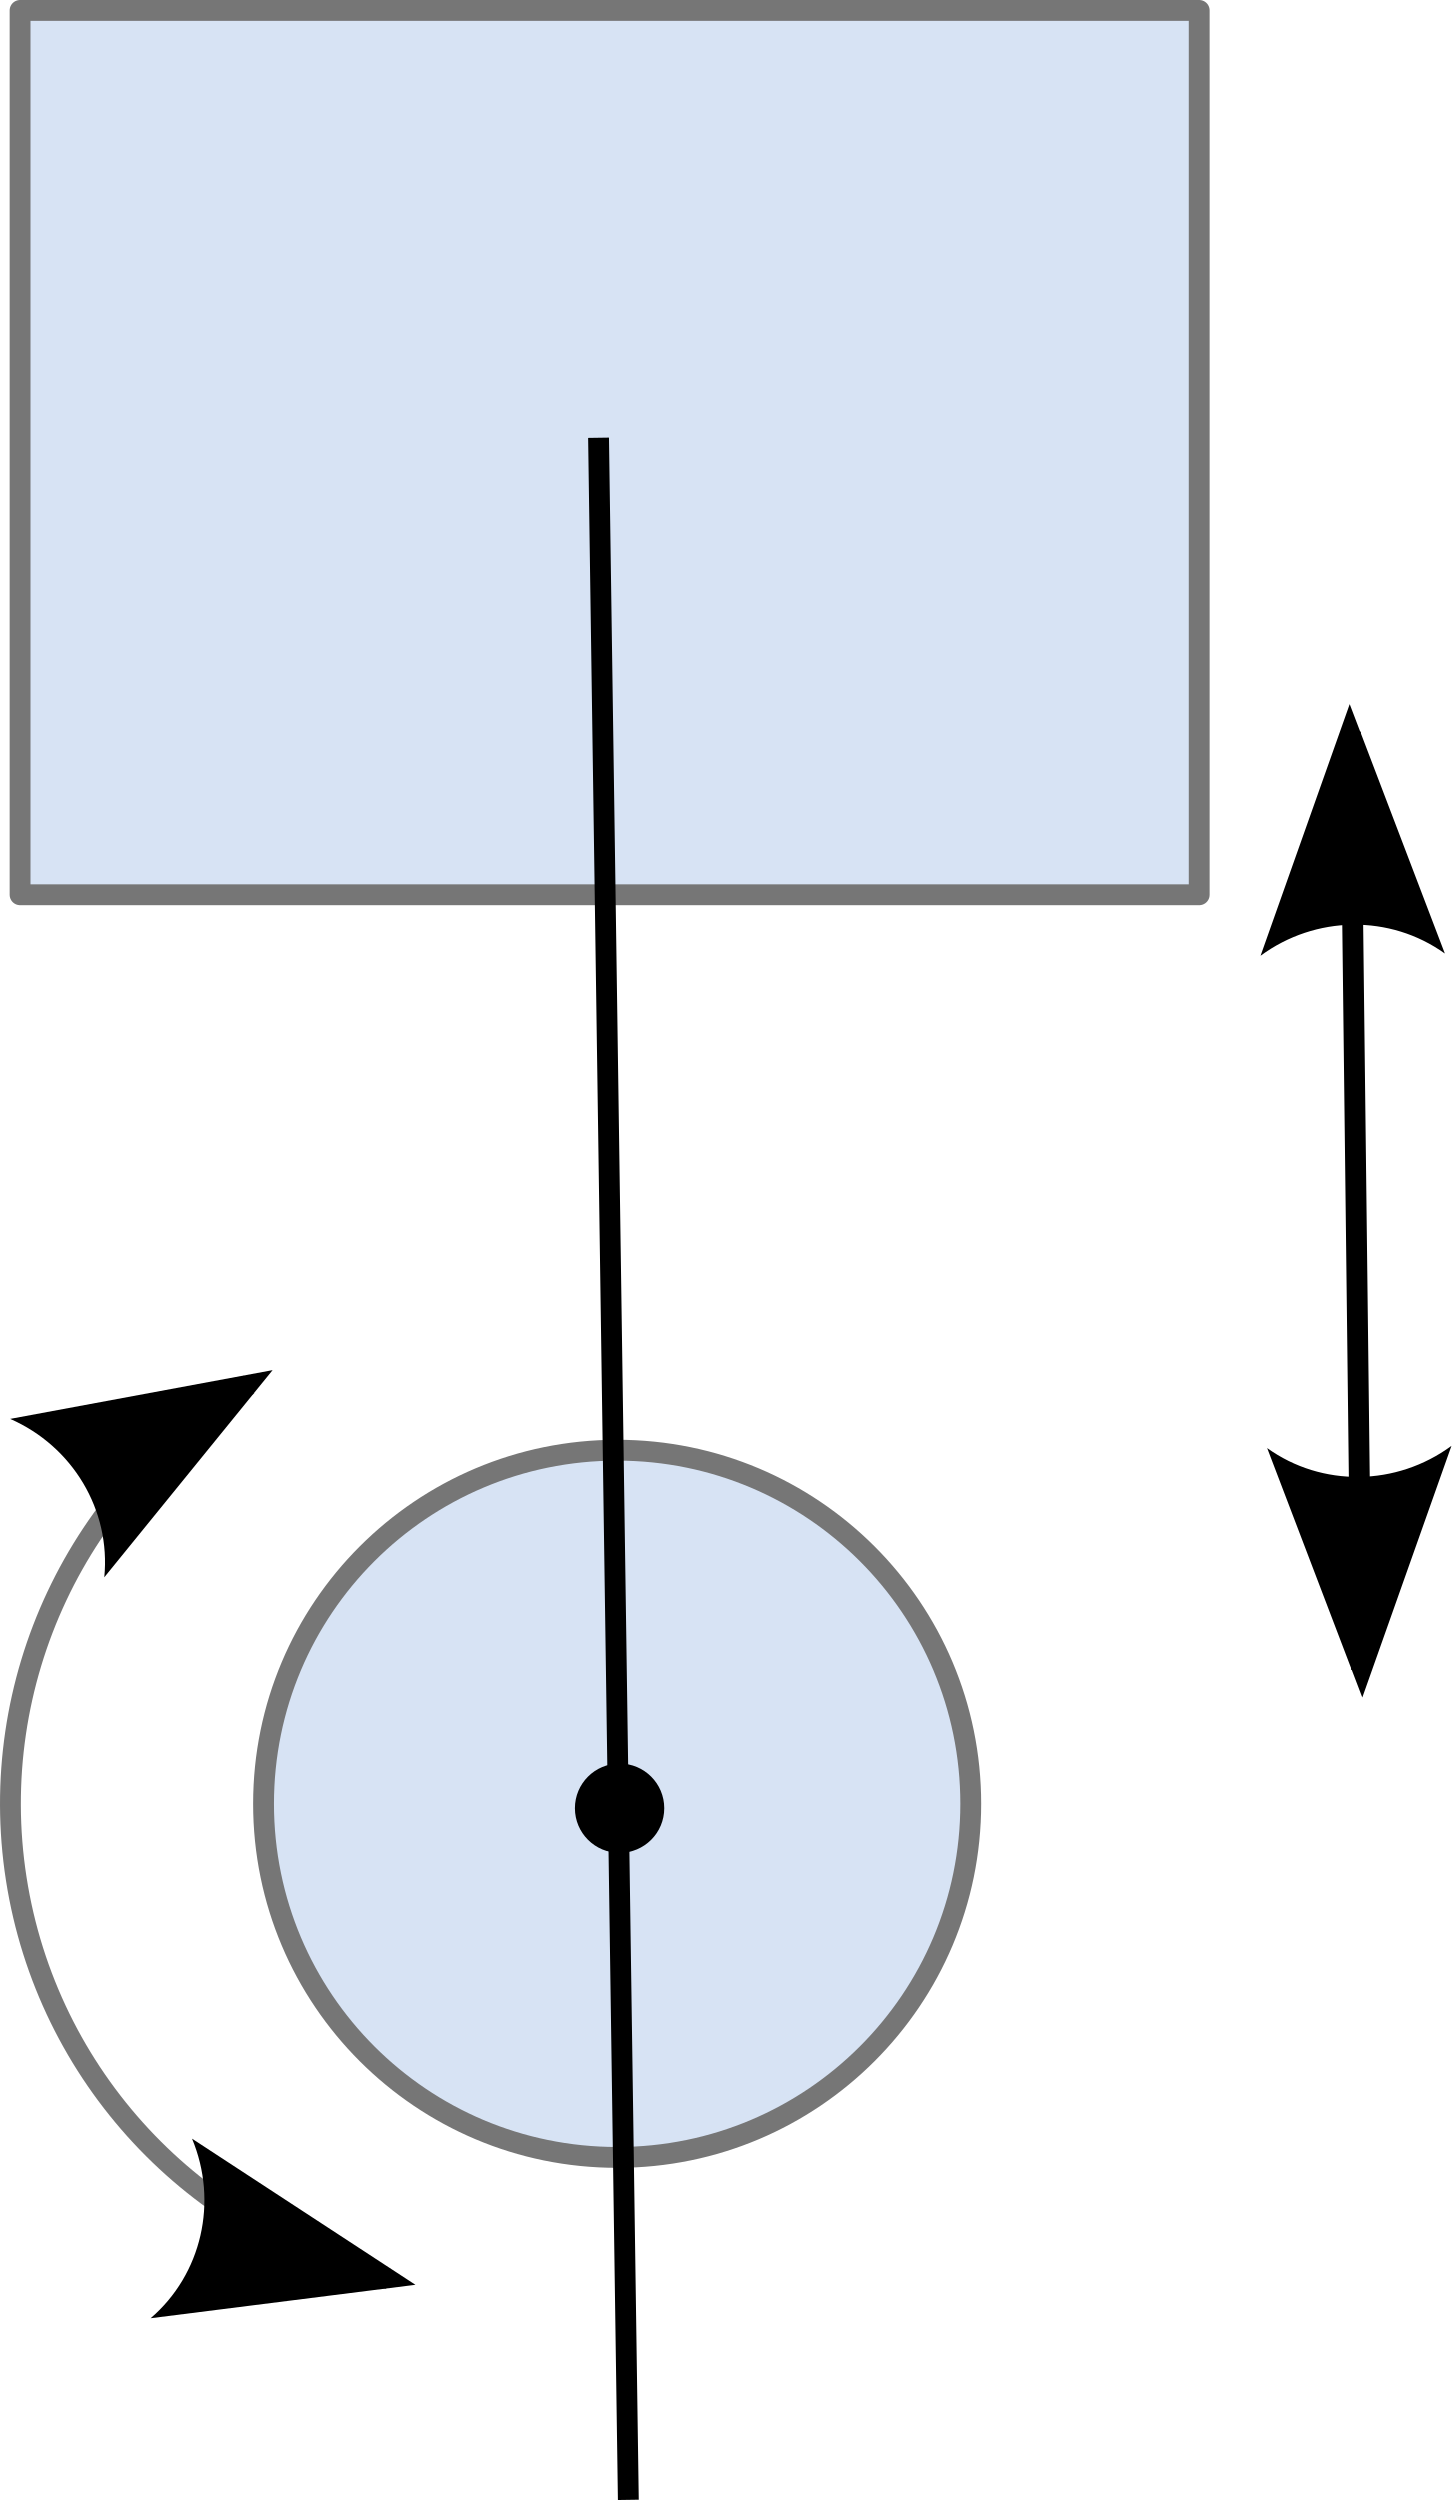
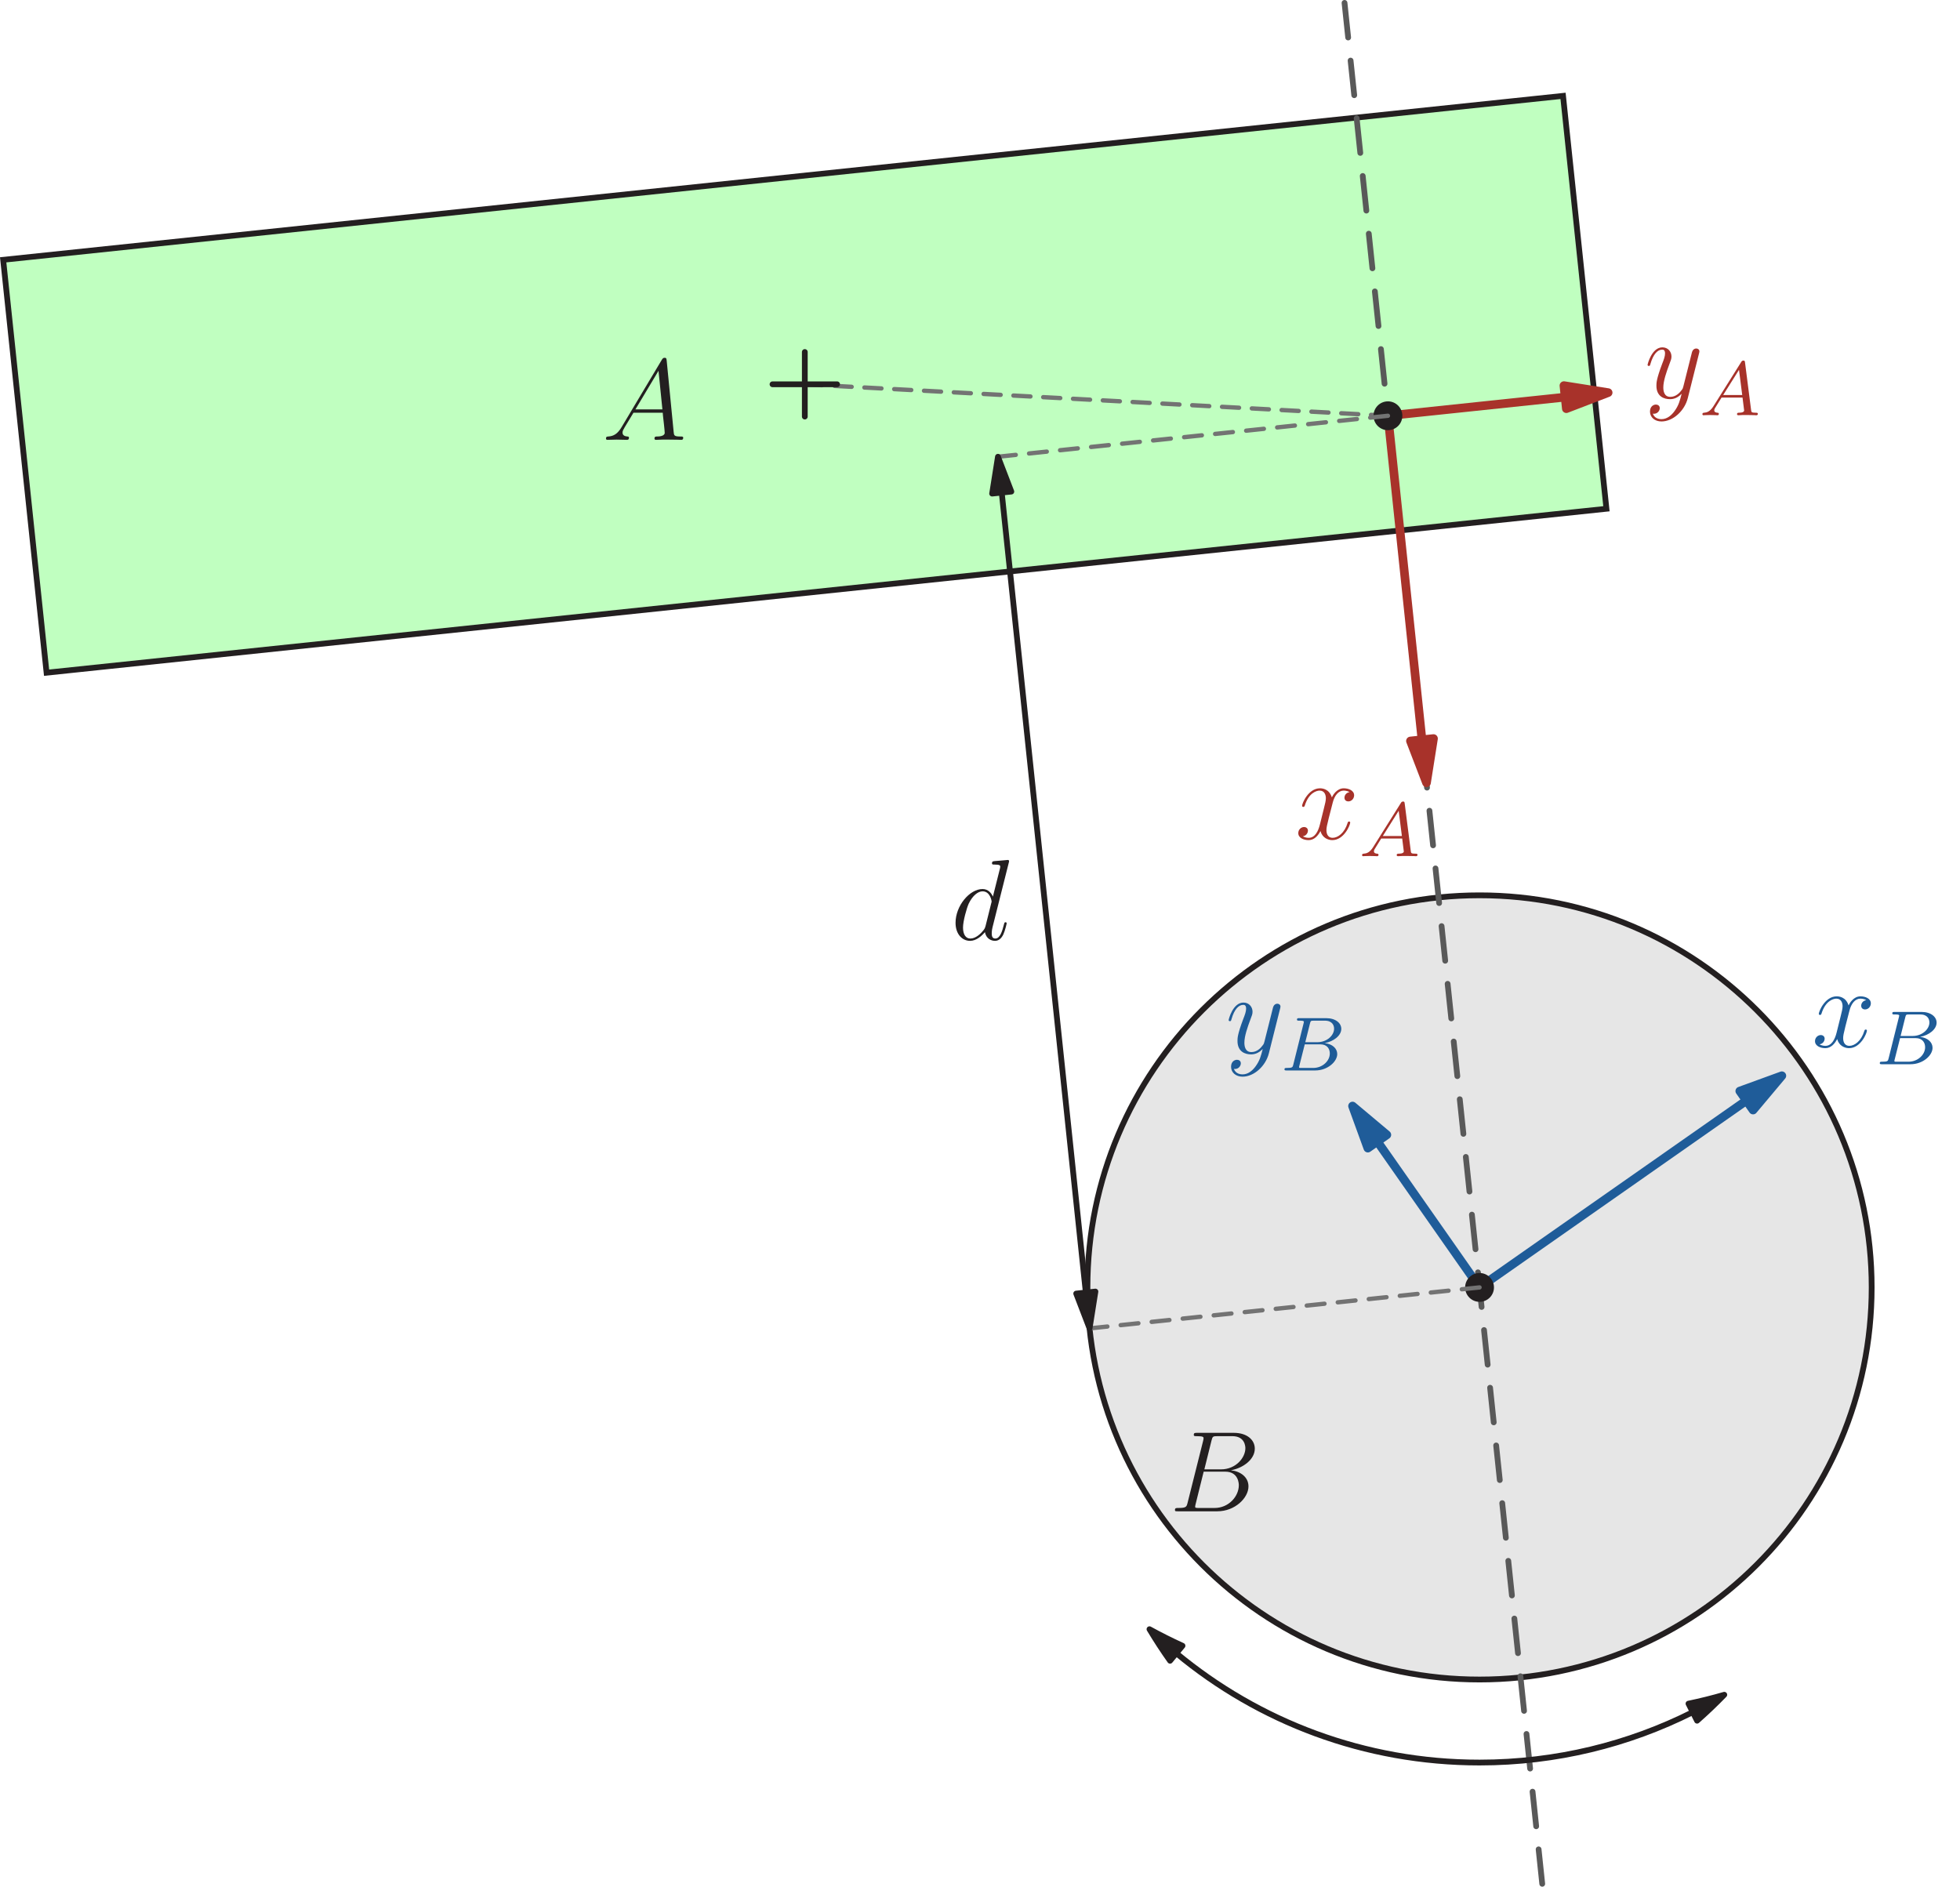
- <svg xmlns="http://www.w3.org/2000/svg" width="69.632" height="119.937" id="svg5128" version="1.1">
-   <defs id="defs5130">
-     <marker orient="auto" refY="0" refX="0" id="Arrow2Lend" style="overflow:visible">
-       <path id="path3807" style="font-size:12px;fill-rule:evenodd;stroke-width:0.625;stroke-linejoin:round" d="M 8.719,4.034 -2.207,0.016 8.719,-4.002 c -1.745,2.372 -1.735,5.617 -6e-7,8.035 z" transform="matrix(-1.1,0,0,-1.1,-1.1,0)" />
-     </marker>
-     <marker orient="auto" refY="0" refX="0" id="Arrow1Lend" style="overflow:visible">
-       <path id="path3789" d="M 0,0 5,-5 -12.5,0 5,5 Z" style="fill-rule:evenodd;stroke:#000000;stroke-width:1pt;marker-start:none" transform="matrix(-0.8,0,0,-0.8,-10,0)" />
-     </marker>
-     <marker orient="auto" refY="0" refX="0" id="Arrow2Lstart" style="overflow:visible">
-       <path id="path3804" style="font-size:12px;fill-rule:evenodd;stroke-width:0.625;stroke-linejoin:round" d="M 8.719,4.034 -2.207,0.016 8.719,-4.002 c -1.745,2.372 -1.735,5.617 -6e-7,8.035 z" transform="matrix(1.1,0,0,1.1,1.1,0)" />
-     </marker>
-     <marker orient="auto" refY="0" refX="0" id="Arrow1Mstart" style="overflow:visible">
-       <path id="path3792" d="M 0,0 5,-5 -12.5,0 5,5 Z" style="fill-rule:evenodd;stroke:#000000;stroke-width:1pt;marker-start:none" transform="matrix(0.4,0,0,0.4,4,0)" />
-     </marker>
-     <marker orient="auto" refY="0" refX="0" id="Arrow1Lstart" style="overflow:visible">
-       <path id="path3786" d="M 0,0 5,-5 -12.5,0 5,5 Z" style="fill-rule:evenodd;stroke:#000000;stroke-width:1pt;marker-start:none" transform="matrix(0.8,0,0,0.8,10,0)" />
-     </marker>
+ <svg xmlns="http://www.w3.org/2000/svg" xmlns:xlink="http://www.w3.org/1999/xlink" version="1.1" width="203.94pt" height="196.322pt" viewBox="200.825 97.122 203.94 196.322">
+   <defs>
+     <path id="g0-65" d="M1.474-.948C1.108-.367 .781-.287 .494-.263C.414-.255 .319-.247 .319-.112C.319-.088 .335 0 .43 0C.502 0 .55-.024 1.108-.024C1.65-.024 1.833 0 1.873 0S2.032 0 2.032-.151C2.032-.255 1.929-.263 1.889-.263C1.722-.271 1.554-.335 1.554-.51C1.554-.63 1.618-.733 1.769-.964L2.311-1.841H4.495L4.663-.494C4.663-.383 4.519-.263 4.144-.263C4.025-.263 3.921-.263 3.921-.112C3.921-.104 3.929 0 4.057 0C4.136 0 4.439-.016 4.511-.024H5.013C5.731-.024 5.866 0 5.93 0C5.962 0 6.089 0 6.089-.151C6.089-.263 5.986-.263 5.858-.263C5.42-.263 5.412-.335 5.388-.534L4.758-5.46C4.734-5.635 4.726-5.691 4.591-5.691C4.447-5.691 4.4-5.611 4.352-5.531L1.474-.948ZM2.479-2.104L4.129-4.726L4.463-2.104H2.479Z" />
+     <path id="g0-66" d="M1.347-.63C1.275-.327 1.259-.263 .669-.263C.518-.263 .422-.263 .422-.112C.422 0 .526 0 .662 0H3.618C4.933 0 5.914-.933 5.914-1.706C5.914-2.287 5.412-2.758 4.615-2.845C5.539-3.021 6.336-3.626 6.336-4.328C6.336-4.926 5.754-5.444 4.75-5.444H1.969C1.825-5.444 1.722-5.444 1.722-5.292C1.722-5.181 1.817-5.181 1.953-5.181C2.216-5.181 2.447-5.181 2.447-5.053C2.447-5.021 2.439-5.013 2.415-4.91L1.347-.63ZM2.59-2.941L3.076-4.886C3.148-5.157 3.156-5.181 3.483-5.181H4.631C5.412-5.181 5.587-4.67 5.587-4.344C5.587-3.666 4.862-2.941 3.842-2.941H2.59ZM2.04-.263C1.969-.279 1.945-.279 1.945-.335C1.945-.399 1.961-.462 1.977-.51L2.534-2.718H4.152C4.894-2.718 5.141-2.216 5.141-1.769C5.141-.988 4.376-.263 3.419-.263H2.04Z" />
+     <path id="g1-65" d="M2.032-1.327C1.614-.622 1.207-.383 .634-.347C.502-.335 .406-.335 .406-.12C.406-.048 .466 0 .55 0C.765 0 1.303-.024 1.518-.024C1.865-.024 2.248 0 2.582 0C2.654 0 2.798 0 2.798-.227C2.798-.335 2.702-.347 2.63-.347C2.355-.371 2.128-.466 2.128-.753C2.128-.921 2.2-1.052 2.355-1.315L3.264-2.821H6.312C6.324-2.714 6.324-2.618 6.336-2.511C6.372-2.2 6.516-.956 6.516-.729C6.516-.371 5.906-.347 5.715-.347C5.583-.347 5.452-.347 5.452-.132C5.452 0 5.559 0 5.631 0C5.834 0 6.073-.024 6.276-.024H6.958C7.687-.024 8.213 0 8.225 0C8.309 0 8.44 0 8.44-.227C8.44-.347 8.333-.347 8.153-.347C7.496-.347 7.484-.454 7.448-.813L6.719-8.273C6.695-8.512 6.647-8.536 6.516-8.536C6.396-8.536 6.324-8.512 6.217-8.333L2.032-1.327ZM3.467-3.168L5.87-7.185L6.276-3.168H3.467Z" />
+     <path id="g1-66" d="M4.376-7.352C4.483-7.795 4.531-7.819 4.997-7.819H6.551C7.902-7.819 7.902-6.671 7.902-6.563C7.902-5.595 6.934-4.364 5.356-4.364H3.634L4.376-7.352ZM6.396-4.268C7.699-4.507 8.883-5.416 8.883-6.516C8.883-7.448 8.058-8.165 6.707-8.165H2.869C2.642-8.165 2.534-8.165 2.534-7.938C2.534-7.819 2.642-7.819 2.821-7.819C3.551-7.819 3.551-7.723 3.551-7.592C3.551-7.568 3.551-7.496 3.503-7.317L1.889-.885C1.781-.466 1.757-.347 .921-.347C.693-.347 .574-.347 .574-.132C.574 0 .646 0 .885 0H4.985C6.814 0 8.225-1.387 8.225-2.594C8.225-3.575 7.364-4.172 6.396-4.268ZM4.698-.347H3.084C2.917-.347 2.893-.347 2.821-.359C2.69-.371 2.678-.395 2.678-.49C2.678-.574 2.702-.646 2.726-.753L3.563-4.125H5.81C7.221-4.125 7.221-2.809 7.221-2.714C7.221-1.566 6.181-.347 4.698-.347Z" />
+     <path id="g1-100" d="M6.013-7.998C6.025-8.046 6.049-8.118 6.049-8.177C6.049-8.297 5.93-8.297 5.906-8.297C5.894-8.297 5.308-8.249 5.248-8.237C5.045-8.225 4.866-8.201 4.651-8.189C4.352-8.165 4.268-8.153 4.268-7.938C4.268-7.819 4.364-7.819 4.531-7.819C5.117-7.819 5.129-7.711 5.129-7.592C5.129-7.52 5.105-7.424 5.093-7.388L4.364-4.483C4.232-4.794 3.909-5.272 3.288-5.272C1.937-5.272 .478-3.527 .478-1.757C.478-.574 1.172 .12 1.985 .12C2.642 .12 3.204-.395 3.539-.789C3.658-.084 4.22 .12 4.579 .12S5.224-.096 5.44-.526C5.631-.933 5.798-1.662 5.798-1.71C5.798-1.769 5.75-1.817 5.679-1.817C5.571-1.817 5.559-1.757 5.511-1.578C5.332-.873 5.105-.12 4.615-.12C4.268-.12 4.244-.43 4.244-.669C4.244-.717 4.244-.968 4.328-1.303L6.013-7.998ZM3.599-1.423C3.539-1.219 3.539-1.196 3.371-.968C3.108-.634 2.582-.12 2.02-.12C1.53-.12 1.255-.562 1.255-1.267C1.255-1.925 1.626-3.264 1.853-3.766C2.26-4.603 2.821-5.033 3.288-5.033C4.077-5.033 4.232-4.053 4.232-3.957C4.232-3.945 4.196-3.79 4.184-3.766L3.599-1.423Z" />
+     <path id="g1-120" d="M5.667-4.878C5.284-4.806 5.141-4.519 5.141-4.292C5.141-4.005 5.368-3.909 5.535-3.909C5.894-3.909 6.145-4.22 6.145-4.543C6.145-5.045 5.571-5.272 5.069-5.272C4.34-5.272 3.933-4.555 3.826-4.328C3.551-5.224 2.809-5.272 2.594-5.272C1.375-5.272 .729-3.706 .729-3.443C.729-3.395 .777-3.335 .861-3.335C.956-3.335 .98-3.407 1.004-3.455C1.411-4.782 2.212-5.033 2.558-5.033C3.096-5.033 3.204-4.531 3.204-4.244C3.204-3.981 3.132-3.706 2.989-3.132L2.582-1.494C2.403-.777 2.056-.12 1.423-.12C1.363-.12 1.064-.12 .813-.275C1.243-.359 1.339-.717 1.339-.861C1.339-1.1 1.16-1.243 .933-1.243C.646-1.243 .335-.992 .335-.61C.335-.108 .897 .12 1.411 .12C1.985 .12 2.391-.335 2.642-.825C2.833-.12 3.431 .12 3.873 .12C5.093 .12 5.738-1.447 5.738-1.71C5.738-1.769 5.691-1.817 5.619-1.817C5.511-1.817 5.499-1.757 5.464-1.662C5.141-.61 4.447-.12 3.909-.12C3.491-.12 3.264-.43 3.264-.921C3.264-1.184 3.312-1.375 3.503-2.164L3.921-3.79C4.101-4.507 4.507-5.033 5.057-5.033C5.081-5.033 5.416-5.033 5.667-4.878Z" />
+     <path id="g1-121" d="M3.144 1.339C2.821 1.793 2.355 2.2 1.769 2.2C1.626 2.2 1.052 2.176 .873 1.626C.909 1.638 .968 1.638 .992 1.638C1.351 1.638 1.59 1.327 1.59 1.052S1.363 .681 1.184 .681C.992 .681 .574 .825 .574 1.411C.574 2.02 1.088 2.439 1.769 2.439C2.965 2.439 4.172 1.339 4.507 .012L5.679-4.651C5.691-4.71 5.715-4.782 5.715-4.854C5.715-5.033 5.571-5.153 5.392-5.153C5.284-5.153 5.033-5.105 4.937-4.746L4.053-1.231C3.993-1.016 3.993-.992 3.897-.861C3.658-.526 3.264-.12 2.69-.12C2.02-.12 1.961-.777 1.961-1.1C1.961-1.781 2.283-2.702 2.606-3.563C2.738-3.909 2.809-4.077 2.809-4.316C2.809-4.818 2.451-5.272 1.865-5.272C.765-5.272 .323-3.539 .323-3.443C.323-3.395 .371-3.335 .454-3.335C.562-3.335 .574-3.383 .622-3.551C.909-4.555 1.363-5.033 1.829-5.033C1.937-5.033 2.14-5.033 2.14-4.639C2.14-4.328 2.008-3.981 1.829-3.527C1.243-1.961 1.243-1.566 1.243-1.279C1.243-.143 2.056 .12 2.654 .12C3.001 .12 3.431 .012 3.85-.43L3.862-.418C3.682 .287 3.563 .753 3.144 1.339Z" />
  </defs>
-   <g id="layer1" transform="translate(-313.0707,-471.3606)">
-     <rect style="fill:#d7e3f4;fill-opacity:1;stroke:#767676;stroke-width:1;stroke-linecap:round;stroke-linejoin:round;stroke-miterlimit:4;stroke-dasharray:none;stroke-dashoffset:0;stroke-opacity:1" id="rect5140" width="56.569" height="42.426" x="314.034" y="471.861" />
-     <circle style="fill:#d7e3f4;fill-opacity:1;stroke:#767676;stroke-width:1;stroke-linecap:round;stroke-linejoin:round;stroke-miterlimit:4;stroke-dasharray:none;stroke-dashoffset:0;stroke-opacity:1" id="path2997" transform="translate(-8.571429,-2.857143)" cx="351.25" cy="560.755" r="16.964" />
-     <path style="fill:none;stroke:#000000;stroke-width:1px;stroke-linecap:butt;stroke-linejoin:miter;stroke-opacity:1" d="m 341.786,492.362 1.429,98.929" id="path3767" />
-     <circle transform="translate(134.224,67.17514)" id="path3779" style="fill:#000000;fill-opacity:1;fill-rule:nonzero;stroke:none" cx="208.571" cy="490.934" r="2.143" />
-     <path style="fill:none;stroke:#000000;stroke-width:1px;stroke-linecap:butt;stroke-linejoin:miter;stroke-opacity:1;marker-start:url(#Arrow2Lstart);marker-mid:none;marker-end:url(#Arrow2Lend)" d="m 377.857,506.469 0.536,45" id="path3781" />
-     <path style="fill:none;stroke:#767676;stroke-opacity:1;marker-start:url(#Arrow2Lstart);marker-end:url(#Arrow2Lend)" id="path5547" d="M 308.311,578.192 A 23.393,23.393 0 0 1 290.458,559 23.393,23.393 0 0 1 301.624,535.286" transform="translate(23.39286,2.5)" />
+   <g id="page1">
+     <g transform="translate(200.825 97.1216)scale(.996264)">
+       <path d="M4.864 70.261L167.778 53.138L163.246 10.014L.331 27.137L4.864 70.261Z" fill="#c0ffc0" />
+     </g>
+     <g transform="translate(200.825 97.1216)scale(.996264)">
+       <path d="M4.864 70.261L167.778 53.138L163.246 10.014L.331 27.137L4.864 70.261Z" fill="none" stroke="#231f20" stroke-linecap="round" stroke-linejoin="miter" stroke-miterlimit="10.037" stroke-width="0.602" />
+     </g>
+     <g transform="translate(200.825 97.1216)scale(.996264)">
+       <path d="M195.479 134.466C195.479 111.848 177.143 93.513 154.526 93.513C131.908 93.513 113.573 111.848 113.573 134.466S131.908 175.419 154.526 175.419C177.143 175.419 195.479 157.084 195.479 134.466Z" fill="#e6e6e6" />
+     </g>
+     <g transform="translate(200.825 97.1216)scale(.996264)">
+       <path d="M195.479 134.466C195.479 111.848 177.143 93.513 154.526 93.513C131.908 93.513 113.573 111.848 113.573 134.466S131.908 175.419 154.526 175.419C177.143 175.419 195.479 157.084 195.479 134.466Z" fill="none" stroke="#231f20" stroke-linecap="round" stroke-linejoin="miter" stroke-miterlimit="10.037" stroke-width="0.602" />
+     </g>
+     <g transform="translate(200.825 97.1216)scale(.996264)">
+       <path d="M140.424 .301L161.073 196.757" fill="none" stroke="#595959" stroke-dasharray="3.636,2.424" stroke-linecap="round" stroke-linejoin="round" stroke-miterlimit="10.037" stroke-width="0.602" />
+     </g>
+     <g transform="translate(200.825 97.1216)scale(.996264)">
+       <path d="M84.055 40.138L144.957 43.426" fill="none" stroke="#737373" stroke-dasharray="1.781,1.336" stroke-linecap="round" stroke-linejoin="round" stroke-miterlimit="10.037" stroke-width="0.452" />
+     </g>
+     <g transform="translate(200.825 97.1216)scale(.996264)">
+       <path d="M80.682 40.138H87.427" fill="none" stroke="#231f20" stroke-linecap="round" stroke-linejoin="round" stroke-miterlimit="10.037" stroke-width="0.602" />
+     </g>
+     <g transform="translate(200.825 97.1216)scale(.996264)">
+       <path d="M84.055 43.51V36.765" fill="none" stroke="#231f20" stroke-linecap="round" stroke-linejoin="round" stroke-miterlimit="10.037" stroke-width="0.602" />
+     </g>
+     <g fill="#231f20">
+       <use x="263.473" y="142.89" xlink:href="#g1-65" />
+       <use x="322.505" y="254.382" xlink:href="#g1-66" />
+     </g>
+     <g transform="translate(200.825 97.1216)scale(.996264)">
+       <path d="M148.514 77.266L144.957 43.426" fill="none" stroke="#a8322a" stroke-linecap="round" stroke-linejoin="round" stroke-miterlimit="10.037" stroke-width="0.903" />
+     </g>
+     <g transform="translate(200.825 97.1216)scale(.996264)">
+       <path d="M148.986 81.758L149.717 77.14L147.31 77.393L148.986 81.758Z" fill="#a8322a" />
+     </g>
+     <g transform="translate(200.825 97.1216)scale(.996264)">
+       <path d="M148.986 81.758L149.717 77.14L147.31 77.393L148.986 81.758Z" fill="none" stroke="#a8322a" stroke-linecap="round" stroke-linejoin="round" stroke-miterlimit="10.037" stroke-width="0.903" />
+     </g>
+     <g transform="translate(200.825 97.1216)scale(.996264)">
+       <path d="M163.464 41.48L144.957 43.426" fill="none" stroke="#a8322a" stroke-linecap="round" stroke-linejoin="round" stroke-miterlimit="10.037" stroke-width="0.903" />
+     </g>
+     <g transform="translate(200.825 97.1216)scale(.996264)">
+       <path d="M167.957 41.008L163.338 40.277L163.591 42.684L167.957 41.008Z" fill="#a8322a" />
+     </g>
+     <g transform="translate(200.825 97.1216)scale(.996264)">
+       <path d="M167.957 41.008L163.338 40.277L163.591 42.684L167.957 41.008Z" fill="none" stroke="#a8322a" stroke-linecap="round" stroke-linejoin="round" stroke-miterlimit="10.037" stroke-width="0.903" />
+     </g>
+     <g fill="#a7322a">
+       <use x="371.934" y="138.538" xlink:href="#g1-121" />
+       <use x="377.642" y="140.332" xlink:href="#g0-65" />
+       <use x="335.578" y="184.422" xlink:href="#g1-120" />
+       <use x="342.23" y="186.216" xlink:href="#g0-65" />
+     </g>
+     <g transform="translate(200.825 97.1216)scale(.996264)">
+       <path d="M182.399 114.949L154.526 134.466" fill="none" stroke="#1f5c99" stroke-linecap="round" stroke-linejoin="round" stroke-miterlimit="10.037" stroke-width="0.903" />
+     </g>
+     <g transform="translate(200.825 97.1216)scale(.996264)">
+       <path d="M186.099 112.358L181.705 113.958L183.093 115.94L186.099 112.358Z" fill="#1f5c99" />
+     </g>
+     <g transform="translate(200.825 97.1216)scale(.996264)">
+       <path d="M186.099 112.358L181.705 113.958L183.093 115.94L186.099 112.358Z" fill="none" stroke="#1f5c99" stroke-linecap="round" stroke-linejoin="round" stroke-miterlimit="10.037" stroke-width="0.903" />
+     </g>
+     <g transform="translate(200.825 97.1216)scale(.996264)">
+       <path d="M143.852 119.222L154.526 134.466" fill="none" stroke="#1f5c99" stroke-linecap="round" stroke-linejoin="round" stroke-miterlimit="10.037" stroke-width="0.903" />
+     </g>
+     <g transform="translate(200.825 97.1216)scale(.996264)">
+       <path d="M141.261 115.522L142.86 119.916L144.843 118.528L141.261 115.522Z" fill="#1f5c99" />
+     </g>
+     <g transform="translate(200.825 97.1216)scale(.996264)">
+       <path d="M141.261 115.522L142.86 119.916L144.843 118.528L141.261 115.522Z" fill="none" stroke="#1f5c99" stroke-linecap="round" stroke-linejoin="round" stroke-miterlimit="10.037" stroke-width="0.903" />
+     </g>
+     <g fill="#1f5c98">
+       <use x="389.343" y="206.069" xlink:href="#g1-120" />
+       <use x="395.995" y="207.862" xlink:href="#g0-66" />
+       <use x="328.344" y="206.717" xlink:href="#g1-121" />
+       <use x="334.052" y="208.51" xlink:href="#g0-66" />
+     </g>
+     <g transform="translate(200.825 97.1216)scale(.996264)">
+       <circle cx="144.957" cy="43.426" fill="#231f20" r="1.506" />
+     </g>
+     <g transform="translate(200.825 97.1216)scale(.996264)">
+       <circle cx="154.526" cy="134.466" fill="#231f20" r="1.506" />
+     </g>
+     <g transform="translate(200.825 97.1216)scale(.996264)">
+       <path d="M176.793 178.827C170.097 182.195 162.533 184.092 154.526 184.092C142.487 184.092 131.449 179.805 122.856 172.674" fill="none" stroke="#231f20" stroke-linecap="round" stroke-linejoin="round" stroke-miterlimit="10.037" stroke-width="0.602" />
+     </g>
+     <g transform="translate(200.825 97.1216)scale(.996264)">
+       <path d="M180.088 177.01C178.857 177.368 177.609 177.678 176.347 177.94L177.244 179.722C178.23 178.854 179.178 177.949 180.088 177.01Z" fill="#231f20" />
+     </g>
+     <g transform="translate(200.825 97.1216)scale(.996264)">
+       <path d="M180.088 177.01C178.857 177.368 177.609 177.678 176.347 177.94L177.244 179.722C178.23 178.854 179.178 177.949 180.088 177.01Z" fill="none" stroke="#231f20" stroke-linecap="round" stroke-linejoin="round" stroke-miterlimit="10.037" stroke-width="0.602" />
+     </g>
+     <g transform="translate(200.825 97.1216)scale(.996264)">
+       <path d="M120.053 170.164C120.726 171.29 121.443 172.39 122.203 173.461L123.503 171.895C122.331 171.362 121.18 170.785 120.053 170.164Z" fill="#231f20" />
+     </g>
+     <g transform="translate(200.825 97.1216)scale(.996264)">
+       <path d="M120.053 170.164C120.726 171.29 121.443 172.39 122.203 173.461L123.503 171.895C122.331 171.362 121.18 170.785 120.053 170.164Z" fill="none" stroke="#231f20" stroke-linecap="round" stroke-linejoin="round" stroke-miterlimit="10.037" stroke-width="0.602" />
+     </g>
+     <g transform="translate(200.825 97.1216)scale(.996264)">
+       <path d="M144.957 43.426L104.228 47.706" fill="none" stroke="#737373" stroke-dasharray="1.861,1.396" stroke-linecap="round" stroke-linejoin="round" stroke-miterlimit="10.037" stroke-width="0.452" />
+     </g>
+     <g transform="translate(200.825 97.1216)scale(.996264)">
+       <path d="M154.526 134.466L113.797 138.747" fill="none" stroke="#737373" stroke-dasharray="1.861,1.396" stroke-linecap="round" stroke-linejoin="round" stroke-miterlimit="10.037" stroke-width="0.452" />
+     </g>
+     <g transform="translate(200.825 97.1216)scale(.996264)">
+       <path d="M113.403 135.003L104.622 51.45" fill="none" stroke="#231f20" stroke-linecap="round" stroke-linejoin="round" stroke-miterlimit="10.037" stroke-width="0.602" />
+     </g>
+     <g transform="translate(200.825 97.1216)scale(.996264)">
+       <path d="M113.797 138.747L114.407 134.898L112.4 135.109L113.797 138.747Z" fill="#231f20" />
+     </g>
+     <g transform="translate(200.825 97.1216)scale(.996264)">
+       <path d="M113.797 138.747L114.407 134.898L112.4 135.109L113.797 138.747Z" fill="none" stroke="#231f20" stroke-linecap="round" stroke-linejoin="round" stroke-miterlimit="10.037" stroke-width="0.602" />
+     </g>
+     <g transform="translate(200.825 97.1216)scale(.996264)">
+       <path d="M104.228 47.706L103.619 51.555L105.625 51.344L104.228 47.706Z" fill="#231f20" />
+     </g>
+     <g transform="translate(200.825 97.1216)scale(.996264)">
+       <path d="M104.228 47.706L103.619 51.555L105.625 51.344L104.228 47.706Z" fill="none" stroke="#231f20" stroke-linecap="round" stroke-linejoin="round" stroke-miterlimit="10.037" stroke-width="0.602" />
+     </g>
+     <g fill="#231f20">
+       <use x="299.773" y="194.903" xlink:href="#g1-100" />
+     </g>
  </g>
</svg>
